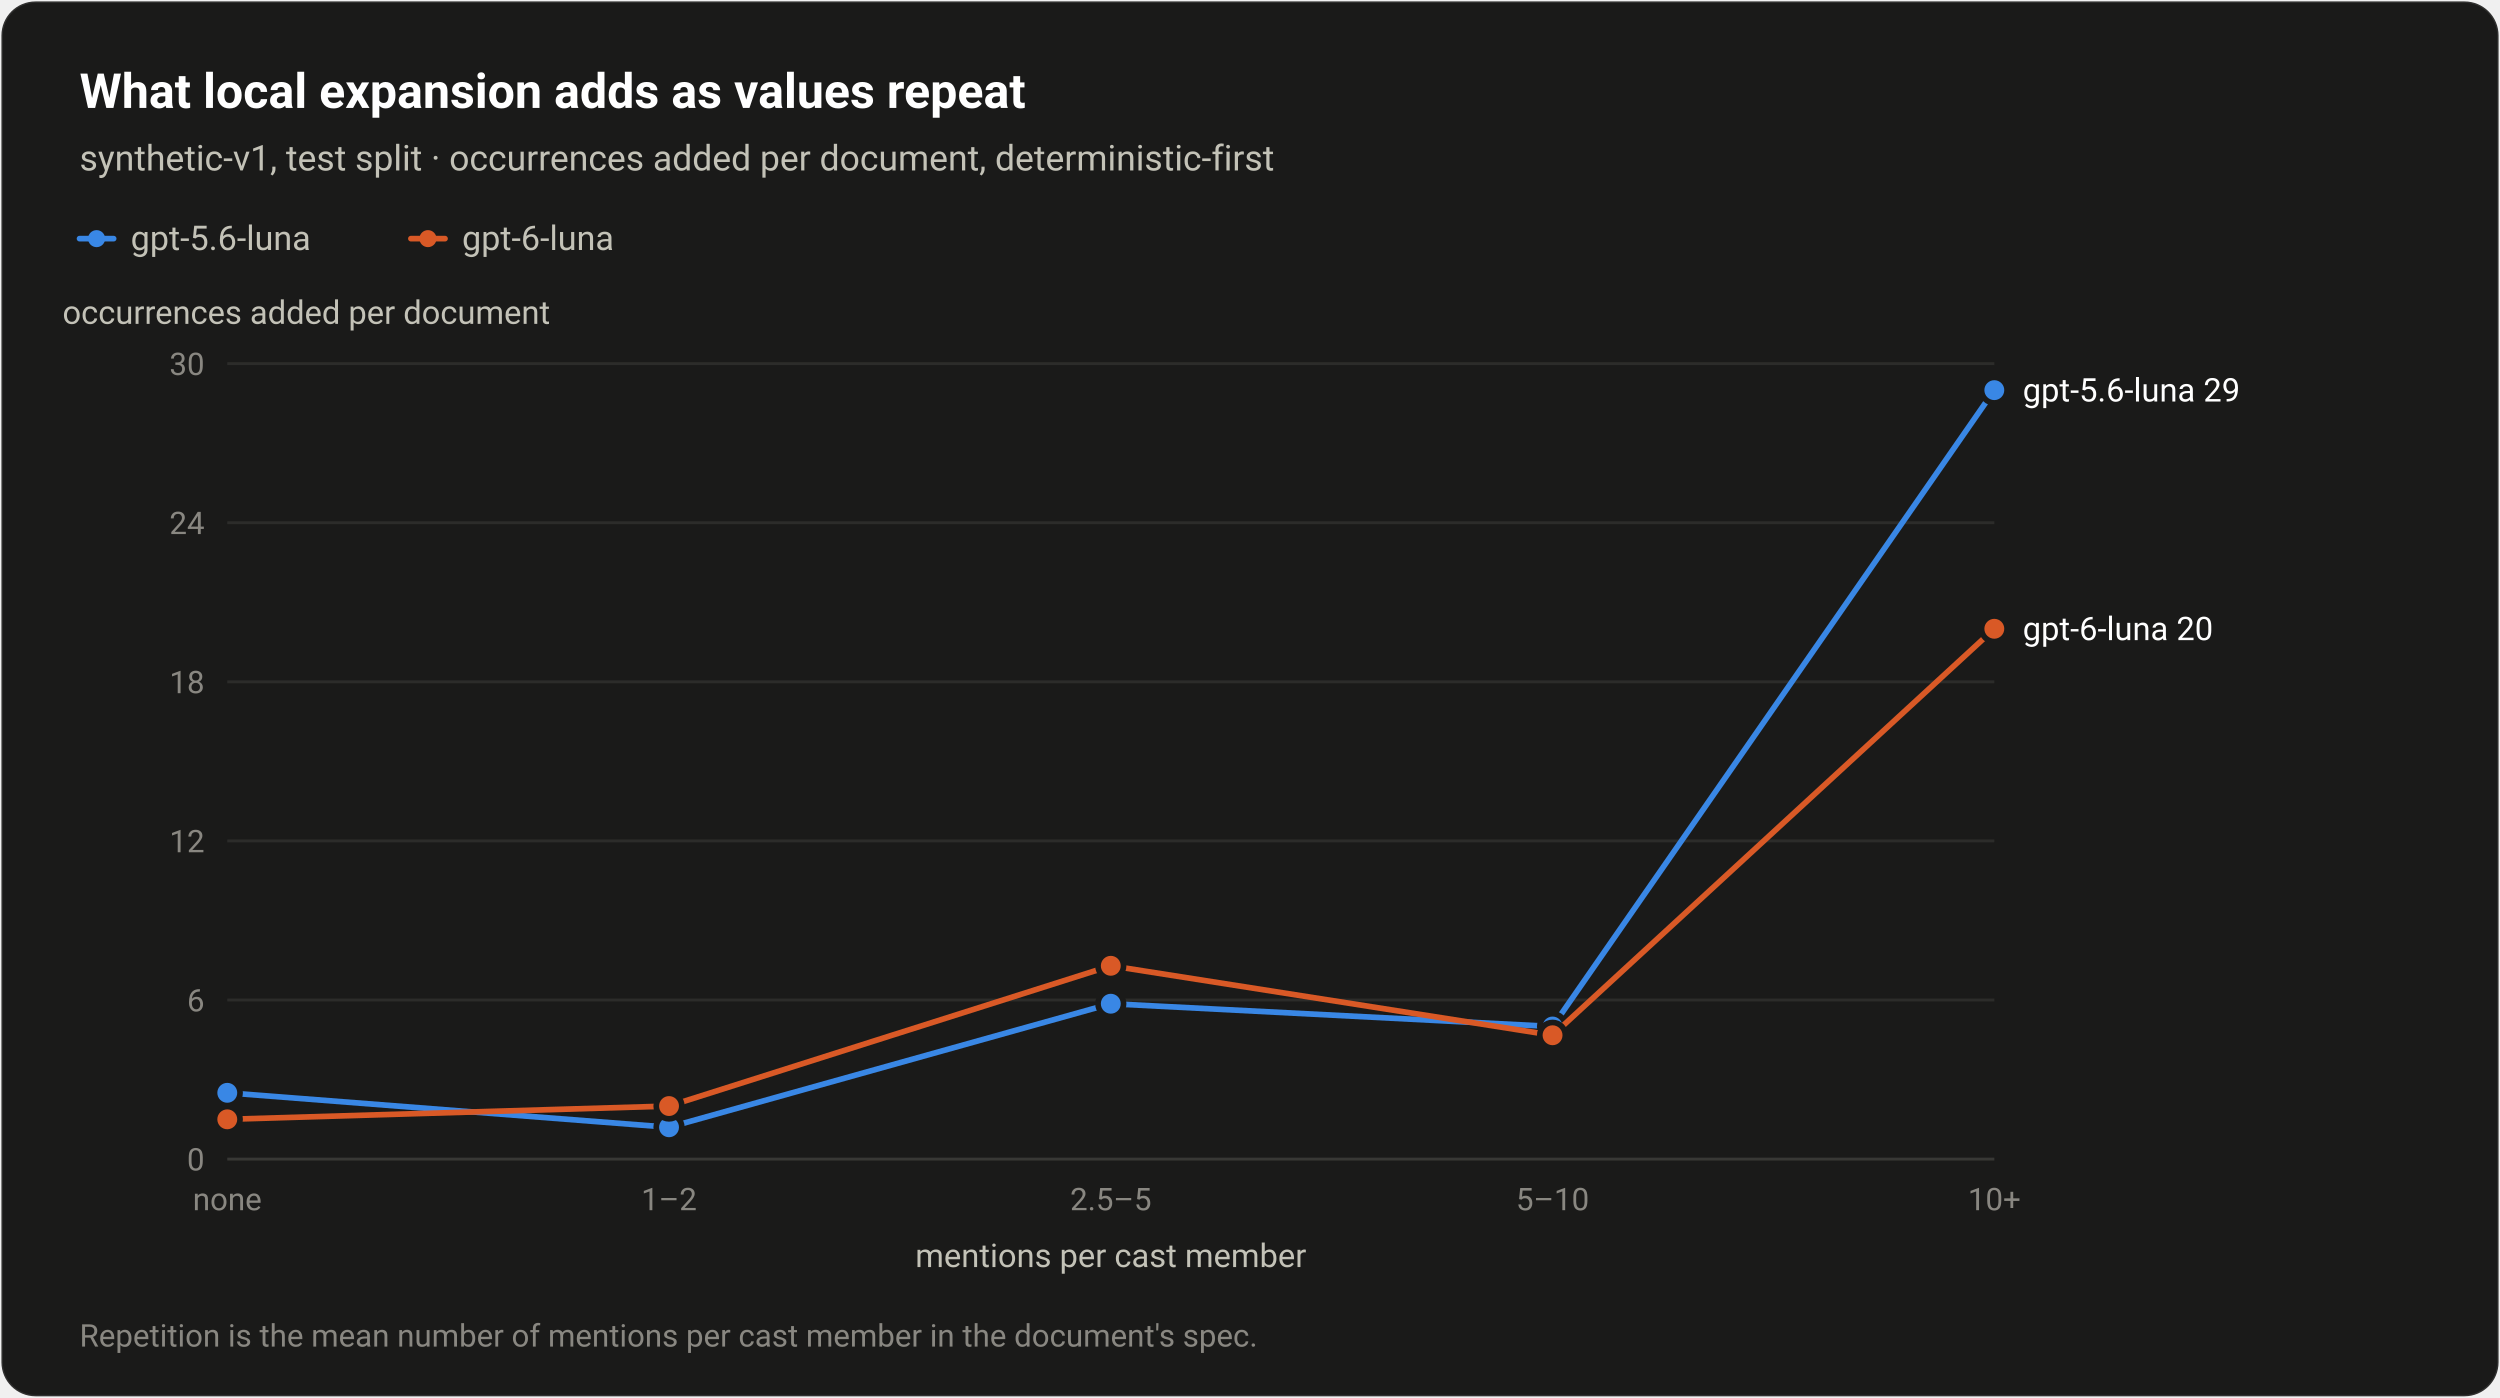
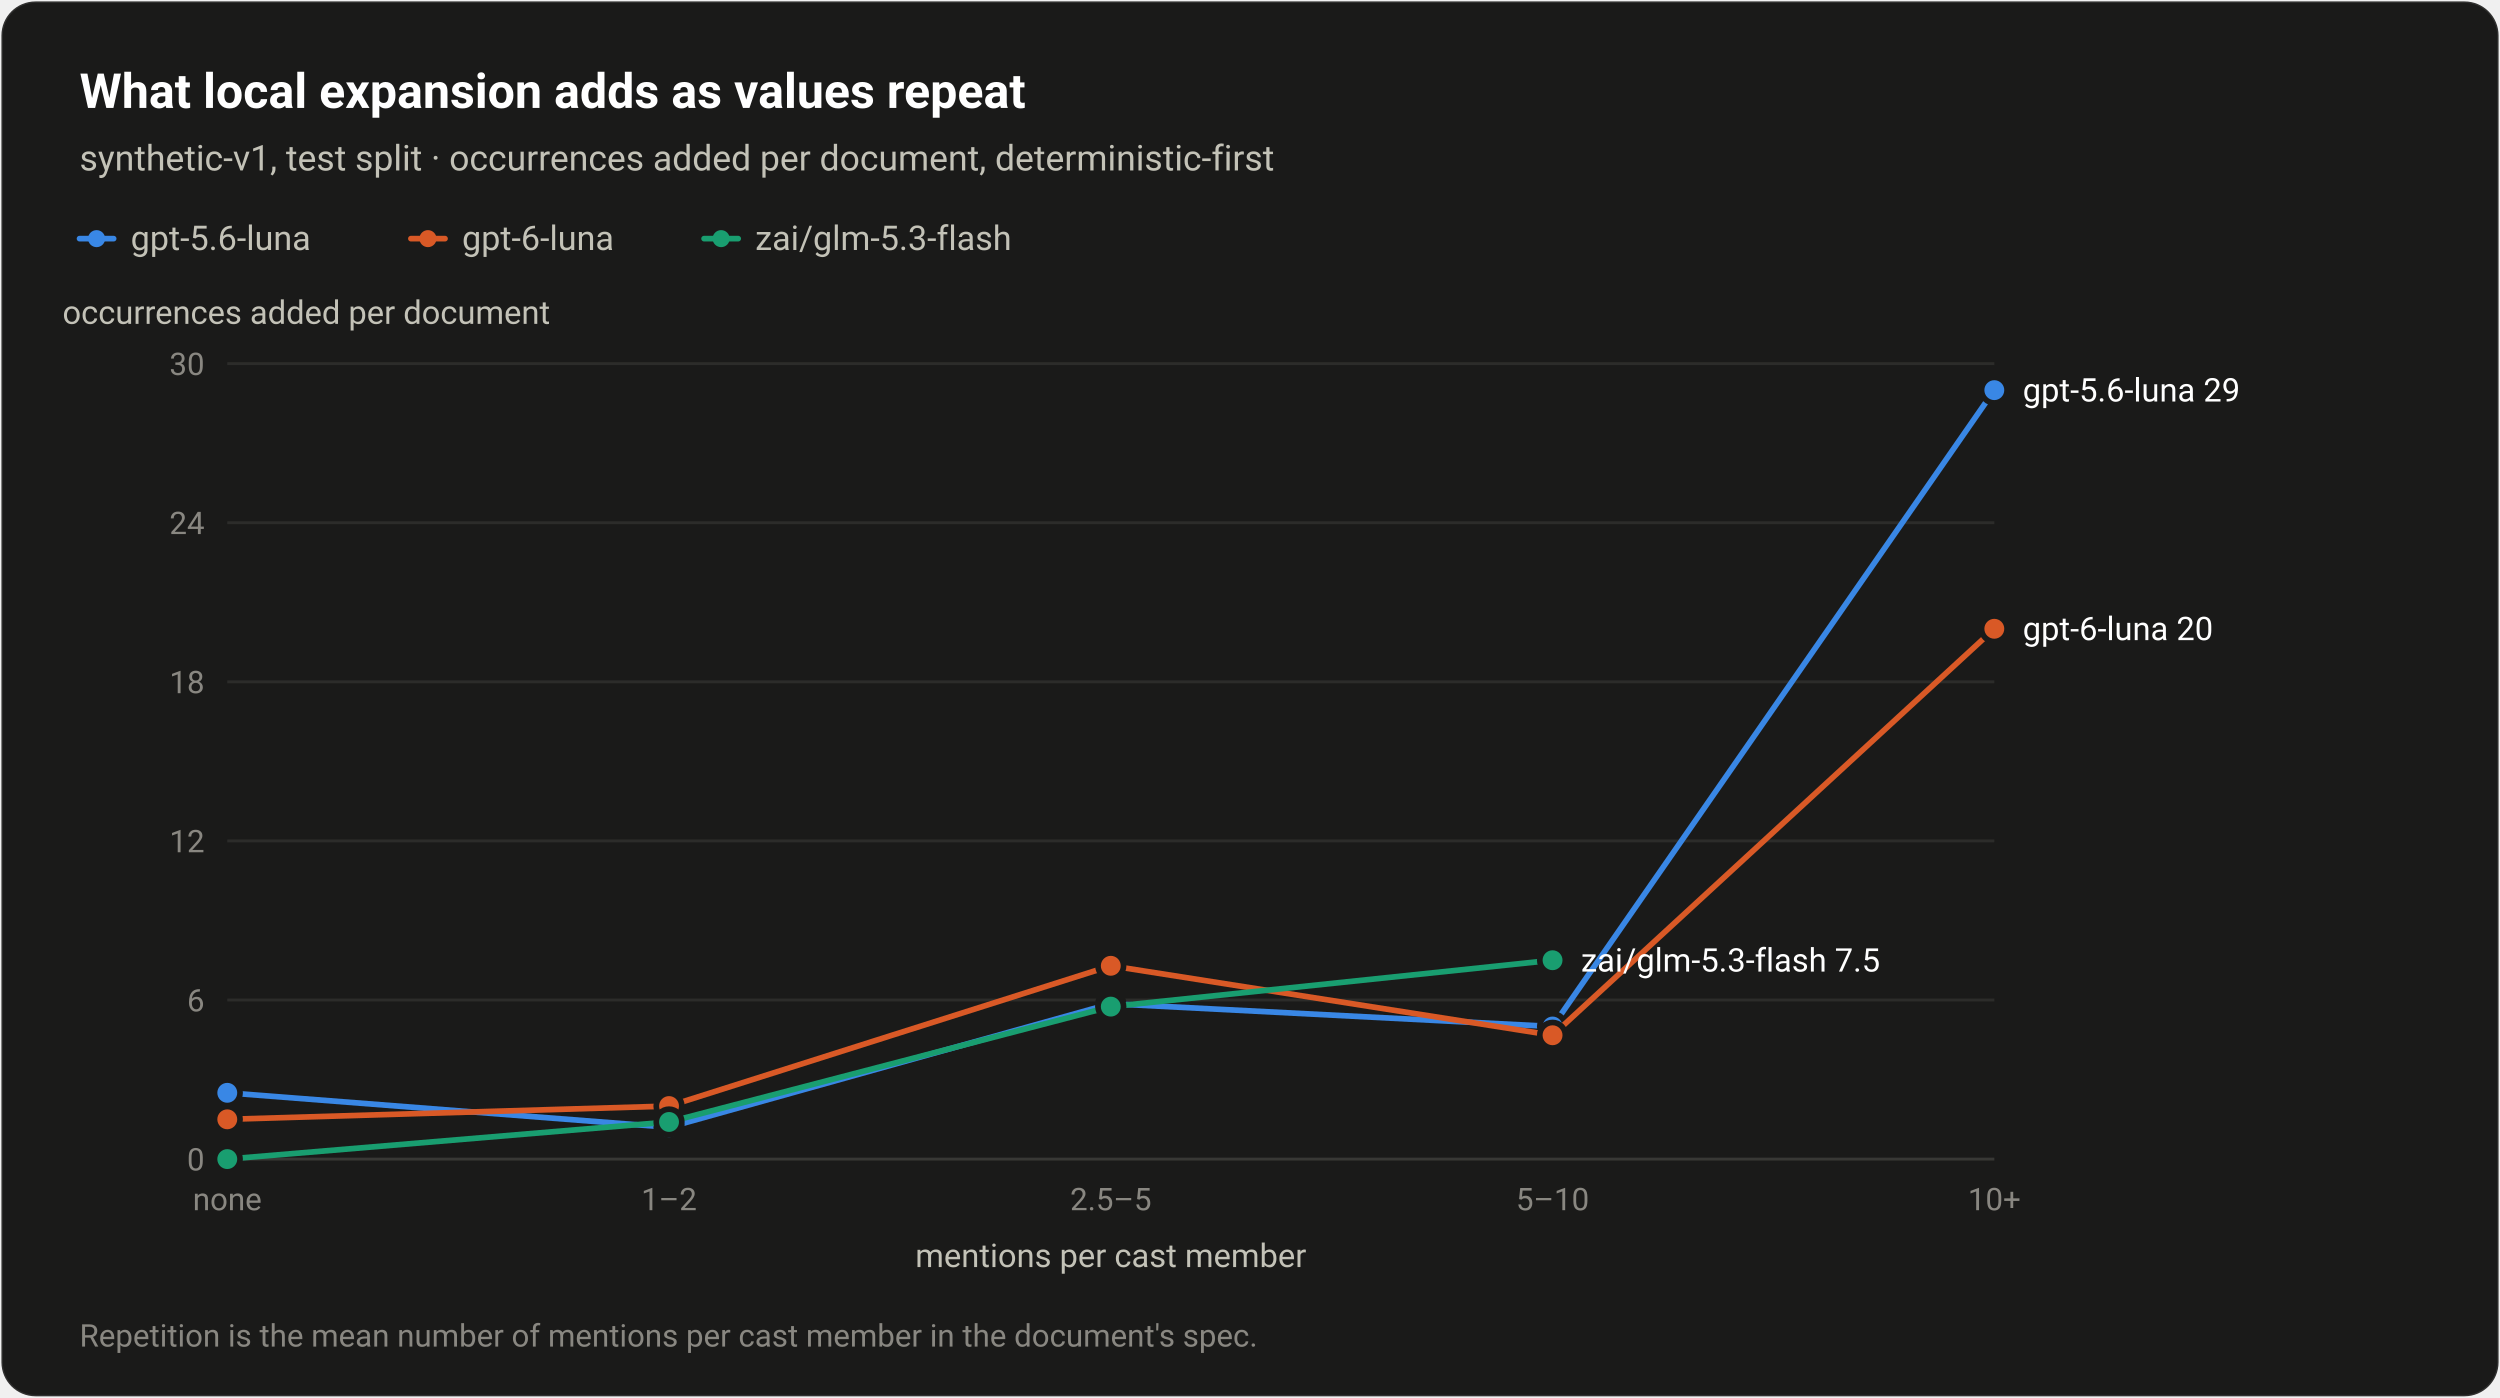
<svg xmlns="http://www.w3.org/2000/svg" width="880" height="492" viewBox="0 0 880 492" role="img" aria-labelledby="t d" font-family="system-ui, -apple-system, &quot;Segoe UI&quot;, Roboto, sans-serif">
  <rect x="0.5" y="0.5" width="879" height="491" rx="12" fill="#1a1a19" stroke="rgba(255,255,255,0.10)" />
  <text x="28" y="38" font-size="17" font-weight="600" fill="#ffffff">What local expansion adds as values repeat</text>
  <text x="28" y="60" font-size="12.5" fill="#c3c2b7">synthetic-v1, test split · occurrences added per document, deterministic-first</text>
  <line x1="28" y1="84" x2="40" y2="84" stroke="#3987e5" stroke-width="2" stroke-linecap="round" />
  <circle cx="34" cy="84" r="3" fill="#3987e5" />
  <text x="46" y="88" font-size="12" fill="#c3c2b7">gpt-5.6-luna</text>
  <line x1="144.64" y1="84" x2="156.64" y2="84" stroke="#d95926" stroke-width="2" stroke-linecap="round" />
  <circle cx="150.64" cy="84" r="3" fill="#d95926" />
  <text x="162.64" y="88" font-size="12" fill="#c3c2b7">gpt-6-luna</text>
+   <line x1="247.84" y1="84" x2="259.84" y2="84" stroke="#199e70" stroke-width="2" stroke-linecap="round" />
+   <circle cx="253.84" cy="84" r="3" fill="#199e70" />
+   <text x="265.84" y="88" font-size="12" fill="#c3c2b7">zai/glm-5.3-flash</text>
  <line x1="80" y1="408" x2="702" y2="408" stroke="#383835" />
  <text x="72" y="412" font-size="11" fill="#898781" text-anchor="end">0</text>
  <line x1="80" y1="352" x2="702" y2="352" stroke="#2c2c2a" />
  <text x="72" y="356" font-size="11" fill="#898781" text-anchor="end">6</text>
  <line x1="80" y1="296" x2="702" y2="296" stroke="#2c2c2a" />
  <text x="72" y="300" font-size="11" fill="#898781" text-anchor="end">12</text>
  <line x1="80" y1="240" x2="702" y2="240" stroke="#2c2c2a" />
  <text x="72" y="244" font-size="11" fill="#898781" text-anchor="end">18</text>
  <line x1="80" y1="184" x2="702" y2="184" stroke="#2c2c2a" />
  <text x="72" y="188" font-size="11" fill="#898781" text-anchor="end">24</text>
  <line x1="80" y1="128" x2="702" y2="128" stroke="#2c2c2a" />
  <text x="72" y="132" font-size="11" fill="#898781" text-anchor="end">30</text>
  <text x="80" y="426" font-size="11" fill="#898781" text-anchor="middle">none</text>
  <text x="235.5" y="426" font-size="11" fill="#898781" text-anchor="middle">1–2</text>
  <text x="391" y="426" font-size="11" fill="#898781" text-anchor="middle">2.5–5</text>
  <text x="546.5" y="426" font-size="11" fill="#898781" text-anchor="middle">5–10</text>
  <text x="702" y="426" font-size="11" fill="#898781" text-anchor="middle">10+</text>
  <text x="391" y="446" font-size="11.5" fill="#c3c2b7" text-anchor="middle">mentions per cast member</text>
  <text x="22" y="114" font-size="11.5" fill="#c3c2b7">occurrences added per document</text>
  <polyline points="80,384.67 235.5,396.8 391,353.31 546.5,361.33 702,137.33" fill="none" stroke="#3987e5" stroke-width="2" stroke-linejoin="round" stroke-linecap="round" />
  <g>
    <circle cx="80" cy="384.67" r="12" fill="transparent" />
    <circle cx="80" cy="384.67" r="4.5" fill="#3987e5" stroke="#1a1a19" stroke-width="2" />
  </g>
  <g>
    <circle cx="235.5" cy="396.8" r="12" fill="transparent" />
    <circle cx="235.5" cy="396.8" r="4.5" fill="#3987e5" stroke="#1a1a19" stroke-width="2" />
  </g>
  <g>
    <circle cx="391" cy="353.31" r="12" fill="transparent" />
    <circle cx="391" cy="353.31" r="4.5" fill="#3987e5" stroke="#1a1a19" stroke-width="2" />
  </g>
  <g>
    <circle cx="546.5" cy="361.33" r="12" fill="transparent" />
    <circle cx="546.5" cy="361.33" r="4.5" fill="#3987e5" stroke="#1a1a19" stroke-width="2" />
  </g>
  <g>
    <circle cx="702" cy="137.33" r="12" fill="transparent" />
    <circle cx="702" cy="137.33" r="4.5" fill="#3987e5" stroke="#1a1a19" stroke-width="2" />
  </g>
  <polyline points="80,394 235.5,389.33 391,339.96 546.5,364.41 702,221.33" fill="none" stroke="#d95926" stroke-width="2" stroke-linejoin="round" stroke-linecap="round" />
  <g>
    <circle cx="80" cy="394" r="12" fill="transparent" />
    <circle cx="80" cy="394" r="4.5" fill="#d95926" stroke="#1a1a19" stroke-width="2" />
  </g>
  <g>
    <circle cx="235.5" cy="389.33" r="12" fill="transparent" />
    <circle cx="235.5" cy="389.33" r="4.5" fill="#d95926" stroke="#1a1a19" stroke-width="2" />
  </g>
  <g>
    <circle cx="391" cy="339.96" r="12" fill="transparent" />
    <circle cx="391" cy="339.96" r="4.5" fill="#d95926" stroke="#1a1a19" stroke-width="2" />
  </g>
  <g>
    <circle cx="546.5" cy="364.41" r="12" fill="transparent" />
    <circle cx="546.5" cy="364.41" r="4.5" fill="#d95926" stroke="#1a1a19" stroke-width="2" />
  </g>
  <g>
    <circle cx="702" cy="221.33" r="12" fill="transparent" />
    <circle cx="702" cy="221.33" r="4.5" fill="#d95926" stroke="#1a1a19" stroke-width="2" />
  </g>
+   <polyline points="80,408 235.5,394.93 391,354.33 546.5,338" fill="none" stroke="#199e70" stroke-width="2" stroke-linejoin="round" stroke-linecap="round" />
+   <g>
+     <circle cx="80" cy="408" r="12" fill="transparent" />
+     <circle cx="80" cy="408" r="4.5" fill="#199e70" stroke="#1a1a19" stroke-width="2" />
+   </g>
+   <g>
+     <circle cx="235.5" cy="394.93" r="12" fill="transparent" />
+     <circle cx="235.5" cy="394.93" r="4.5" fill="#199e70" stroke="#1a1a19" stroke-width="2" />
+   </g>
+   <g>
+     <circle cx="391" cy="354.33" r="12" fill="transparent" />
+     <circle cx="391" cy="354.33" r="4.5" fill="#199e70" stroke="#1a1a19" stroke-width="2" />
+   </g>
+   <g>
+     <circle cx="546.5" cy="338" r="12" fill="transparent" />
+     <circle cx="546.5" cy="338" r="4.5" fill="#199e70" stroke="#1a1a19" stroke-width="2" />
+   </g>
  <text x="712" y="141.33" font-size="11.5" fill="#ffffff">gpt-5.6-luna  29</text>
  <text x="712" y="225.33" font-size="11.5" fill="#ffffff">gpt-6-luna  20</text>
+   <text x="556.5" y="342" font-size="11.5" fill="#ffffff">zai/glm-5.3-flash  7.5</text>
  <text x="28" y="474" font-size="11" fill="#898781">Repetition is the mean number of mentions per cast member in the document's spec.</text>
</svg>
